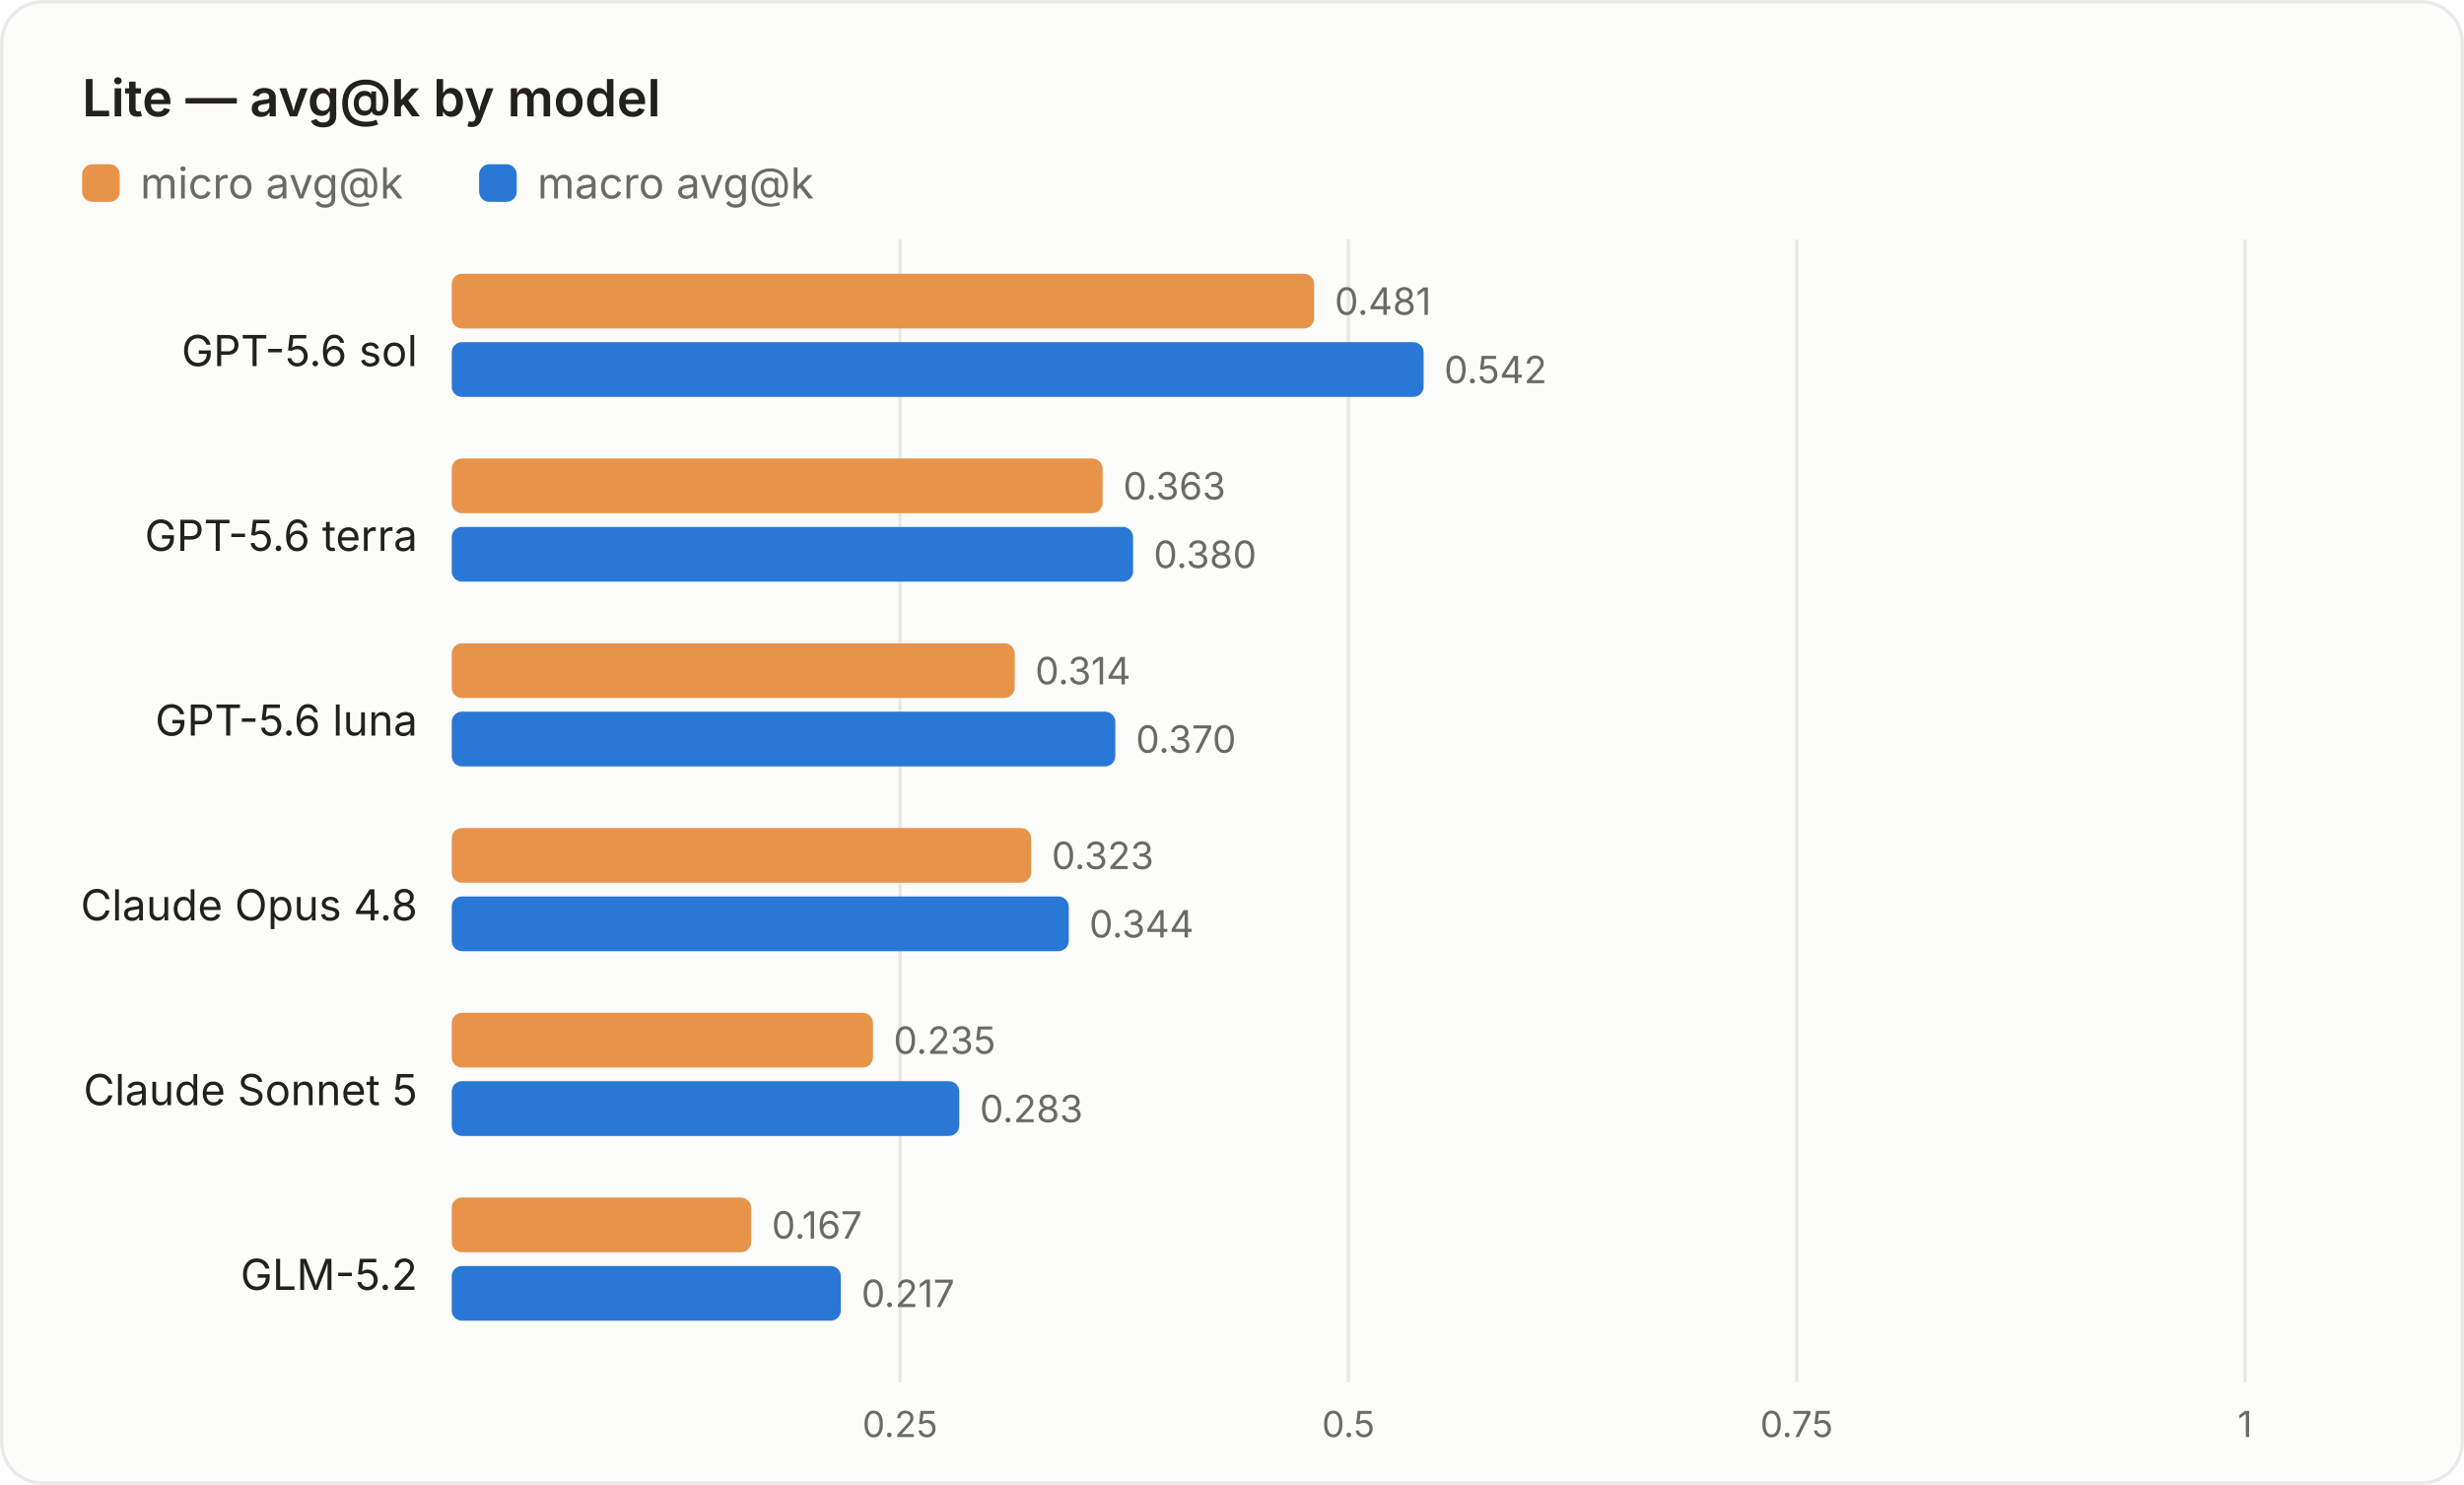
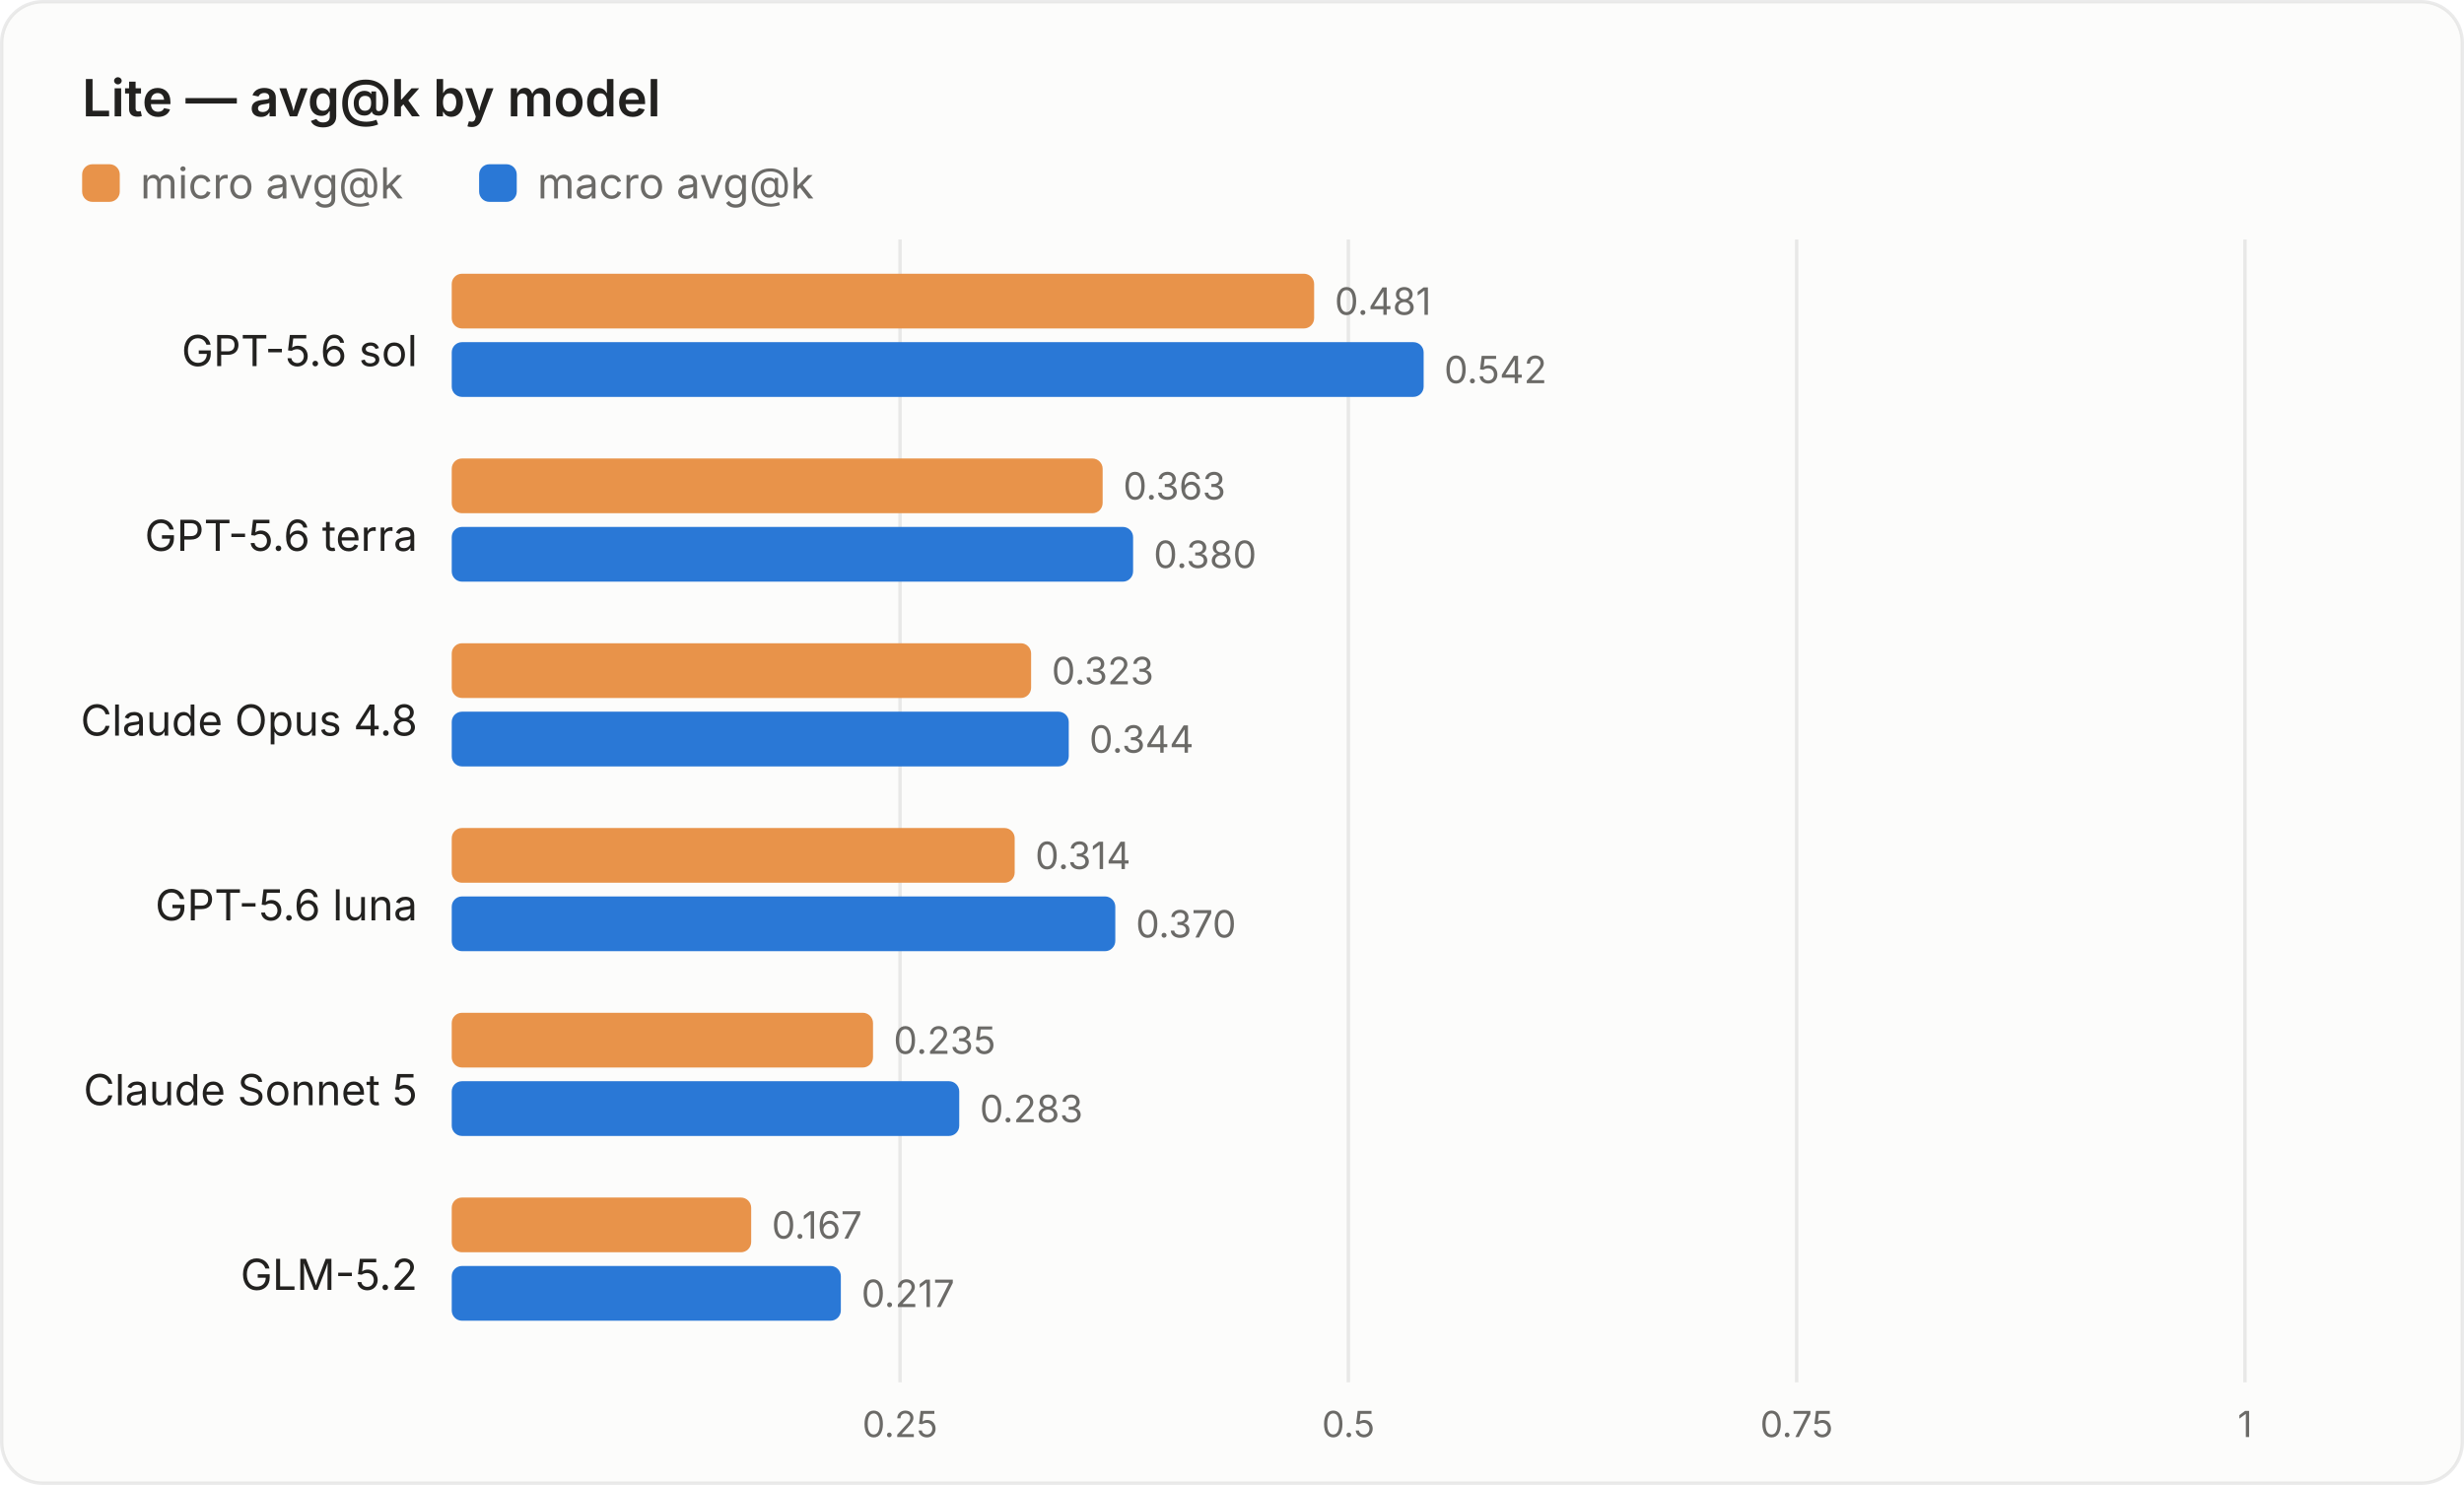
- <svg xmlns="http://www.w3.org/2000/svg" viewBox="0 0 720 434" width="720" height="434" font-family="system-ui,-apple-system,'Segoe UI',sans-serif" role="img" aria-label="Lite micro and macro avg@k by model, sorted by macro avg@k">
+ <svg xmlns="http://www.w3.org/2000/svg" viewBox="0 0 720 434" width="720" height="434" font-family="system-ui,-apple-system,'Segoe UI',sans-serif" role="img" aria-label="Lite micro and macro avg@k by model, sorted by micro avg@k">
  <rect x="0.5" y="0.5" width="719" height="433" rx="12" fill="#fcfcfb" stroke="rgba(11,11,11,0.08)" />
  <text x="24" y="34" font-size="15" font-weight="600" fill="#22211f">Lite — avg@k by model</text>
  <rect x="24" y="48" width="11" height="11" rx="3" fill="#e8934a" />
  <text x="41" y="58" font-size="12.5" fill="#6b6a67">micro avg@k</text>
  <rect x="140" y="48" width="11" height="11" rx="3" fill="#2a78d6" />
  <text x="157" y="58" font-size="12.5" fill="#6b6a67">macro avg@k</text>
  <line x1="263.0" y1="70" x2="263.0" y2="404" stroke="rgba(11,11,11,0.08)" />
  <text x="263.0" y="420" font-size="10.5" fill="#6b6a67" text-anchor="middle">0.25</text>
  <line x1="394.0" y1="70" x2="394.0" y2="404" stroke="rgba(11,11,11,0.08)" />
  <text x="394.0" y="420" font-size="10.5" fill="#6b6a67" text-anchor="middle">0.5</text>
  <line x1="525.0" y1="70" x2="525.0" y2="404" stroke="rgba(11,11,11,0.08)" />
  <text x="525.0" y="420" font-size="10.5" fill="#6b6a67" text-anchor="middle">0.75</text>
  <line x1="656.0" y1="70" x2="656.0" y2="404" stroke="rgba(11,11,11,0.08)" />
  <text x="656.0" y="420" font-size="10.5" fill="#6b6a67" text-anchor="middle">1</text>
  <text x="122" y="107" font-size="12.5" fill="#22211f" text-anchor="end">GPT-5.6 sol</text>
  <rect x="132" y="80" width="252.0" height="16" rx="3" fill="#e8934a" />
  <text x="390.0" y="92" font-size="11" fill="#6b6a67">0.481</text>
  <rect x="132" y="100" width="284.0" height="16" rx="3" fill="#2a78d6" />
  <text x="422.0" y="112" font-size="11" fill="#6b6a67">0.542</text>
  <text x="122" y="161" font-size="12.5" fill="#22211f" text-anchor="end">GPT-5.6 terra</text>
  <rect x="132" y="134" width="190.2" height="16" rx="3" fill="#e8934a" />
  <text x="328.2" y="146" font-size="11" fill="#6b6a67">0.363</text>
  <rect x="132" y="154" width="199.1" height="16" rx="3" fill="#2a78d6" />
  <text x="337.1" y="166" font-size="11" fill="#6b6a67">0.380</text>
-   <text x="122" y="215" font-size="12.5" fill="#22211f" text-anchor="end">GPT-5.6 luna</text>
-   <rect x="132" y="188" width="164.5" height="16" rx="3" fill="#e8934a" />
-   <text x="302.5" y="200" font-size="11" fill="#6b6a67">0.314</text>
-   <rect x="132" y="208" width="193.9" height="16" rx="3" fill="#2a78d6" />
-   <text x="331.9" y="220" font-size="11" fill="#6b6a67">0.370</text>
-   <text x="122" y="269" font-size="12.5" fill="#22211f" text-anchor="end">Claude Opus 4.8</text>
-   <rect x="132" y="242" width="169.3" height="16" rx="3" fill="#e8934a" />
-   <text x="307.3" y="254" font-size="11" fill="#6b6a67">0.323</text>
-   <rect x="132" y="262" width="180.3" height="16" rx="3" fill="#2a78d6" />
-   <text x="318.3" y="274" font-size="11" fill="#6b6a67">0.344</text>
+   <text x="122" y="215" font-size="12.5" fill="#22211f" text-anchor="end">Claude Opus 4.8</text>
+   <rect x="132" y="188" width="169.3" height="16" rx="3" fill="#e8934a" />
+   <text x="307.3" y="200" font-size="11" fill="#6b6a67">0.323</text>
+   <rect x="132" y="208" width="180.3" height="16" rx="3" fill="#2a78d6" />
+   <text x="318.3" y="220" font-size="11" fill="#6b6a67">0.344</text>
+   <text x="122" y="269" font-size="12.5" fill="#22211f" text-anchor="end">GPT-5.6 luna</text>
+   <rect x="132" y="242" width="164.5" height="16" rx="3" fill="#e8934a" />
+   <text x="302.5" y="254" font-size="11" fill="#6b6a67">0.314</text>
+   <rect x="132" y="262" width="193.9" height="16" rx="3" fill="#2a78d6" />
+   <text x="331.9" y="274" font-size="11" fill="#6b6a67">0.370</text>
  <text x="122" y="323" font-size="12.5" fill="#22211f" text-anchor="end">Claude Sonnet 5</text>
  <rect x="132" y="296" width="123.1" height="16" rx="3" fill="#e8934a" />
  <text x="261.1" y="308" font-size="11" fill="#6b6a67">0.235</text>
  <rect x="132" y="316" width="148.3" height="16" rx="3" fill="#2a78d6" />
  <text x="286.3" y="328" font-size="11" fill="#6b6a67">0.283</text>
  <text x="122" y="377" font-size="12.5" fill="#22211f" text-anchor="end">GLM-5.2</text>
  <rect x="132" y="350" width="87.5" height="16" rx="3" fill="#e8934a" />
  <text x="225.5" y="362" font-size="11" fill="#6b6a67">0.167</text>
  <rect x="132" y="370" width="113.7" height="16" rx="3" fill="#2a78d6" />
  <text x="251.7" y="382" font-size="11" fill="#6b6a67">0.217</text>
</svg>
